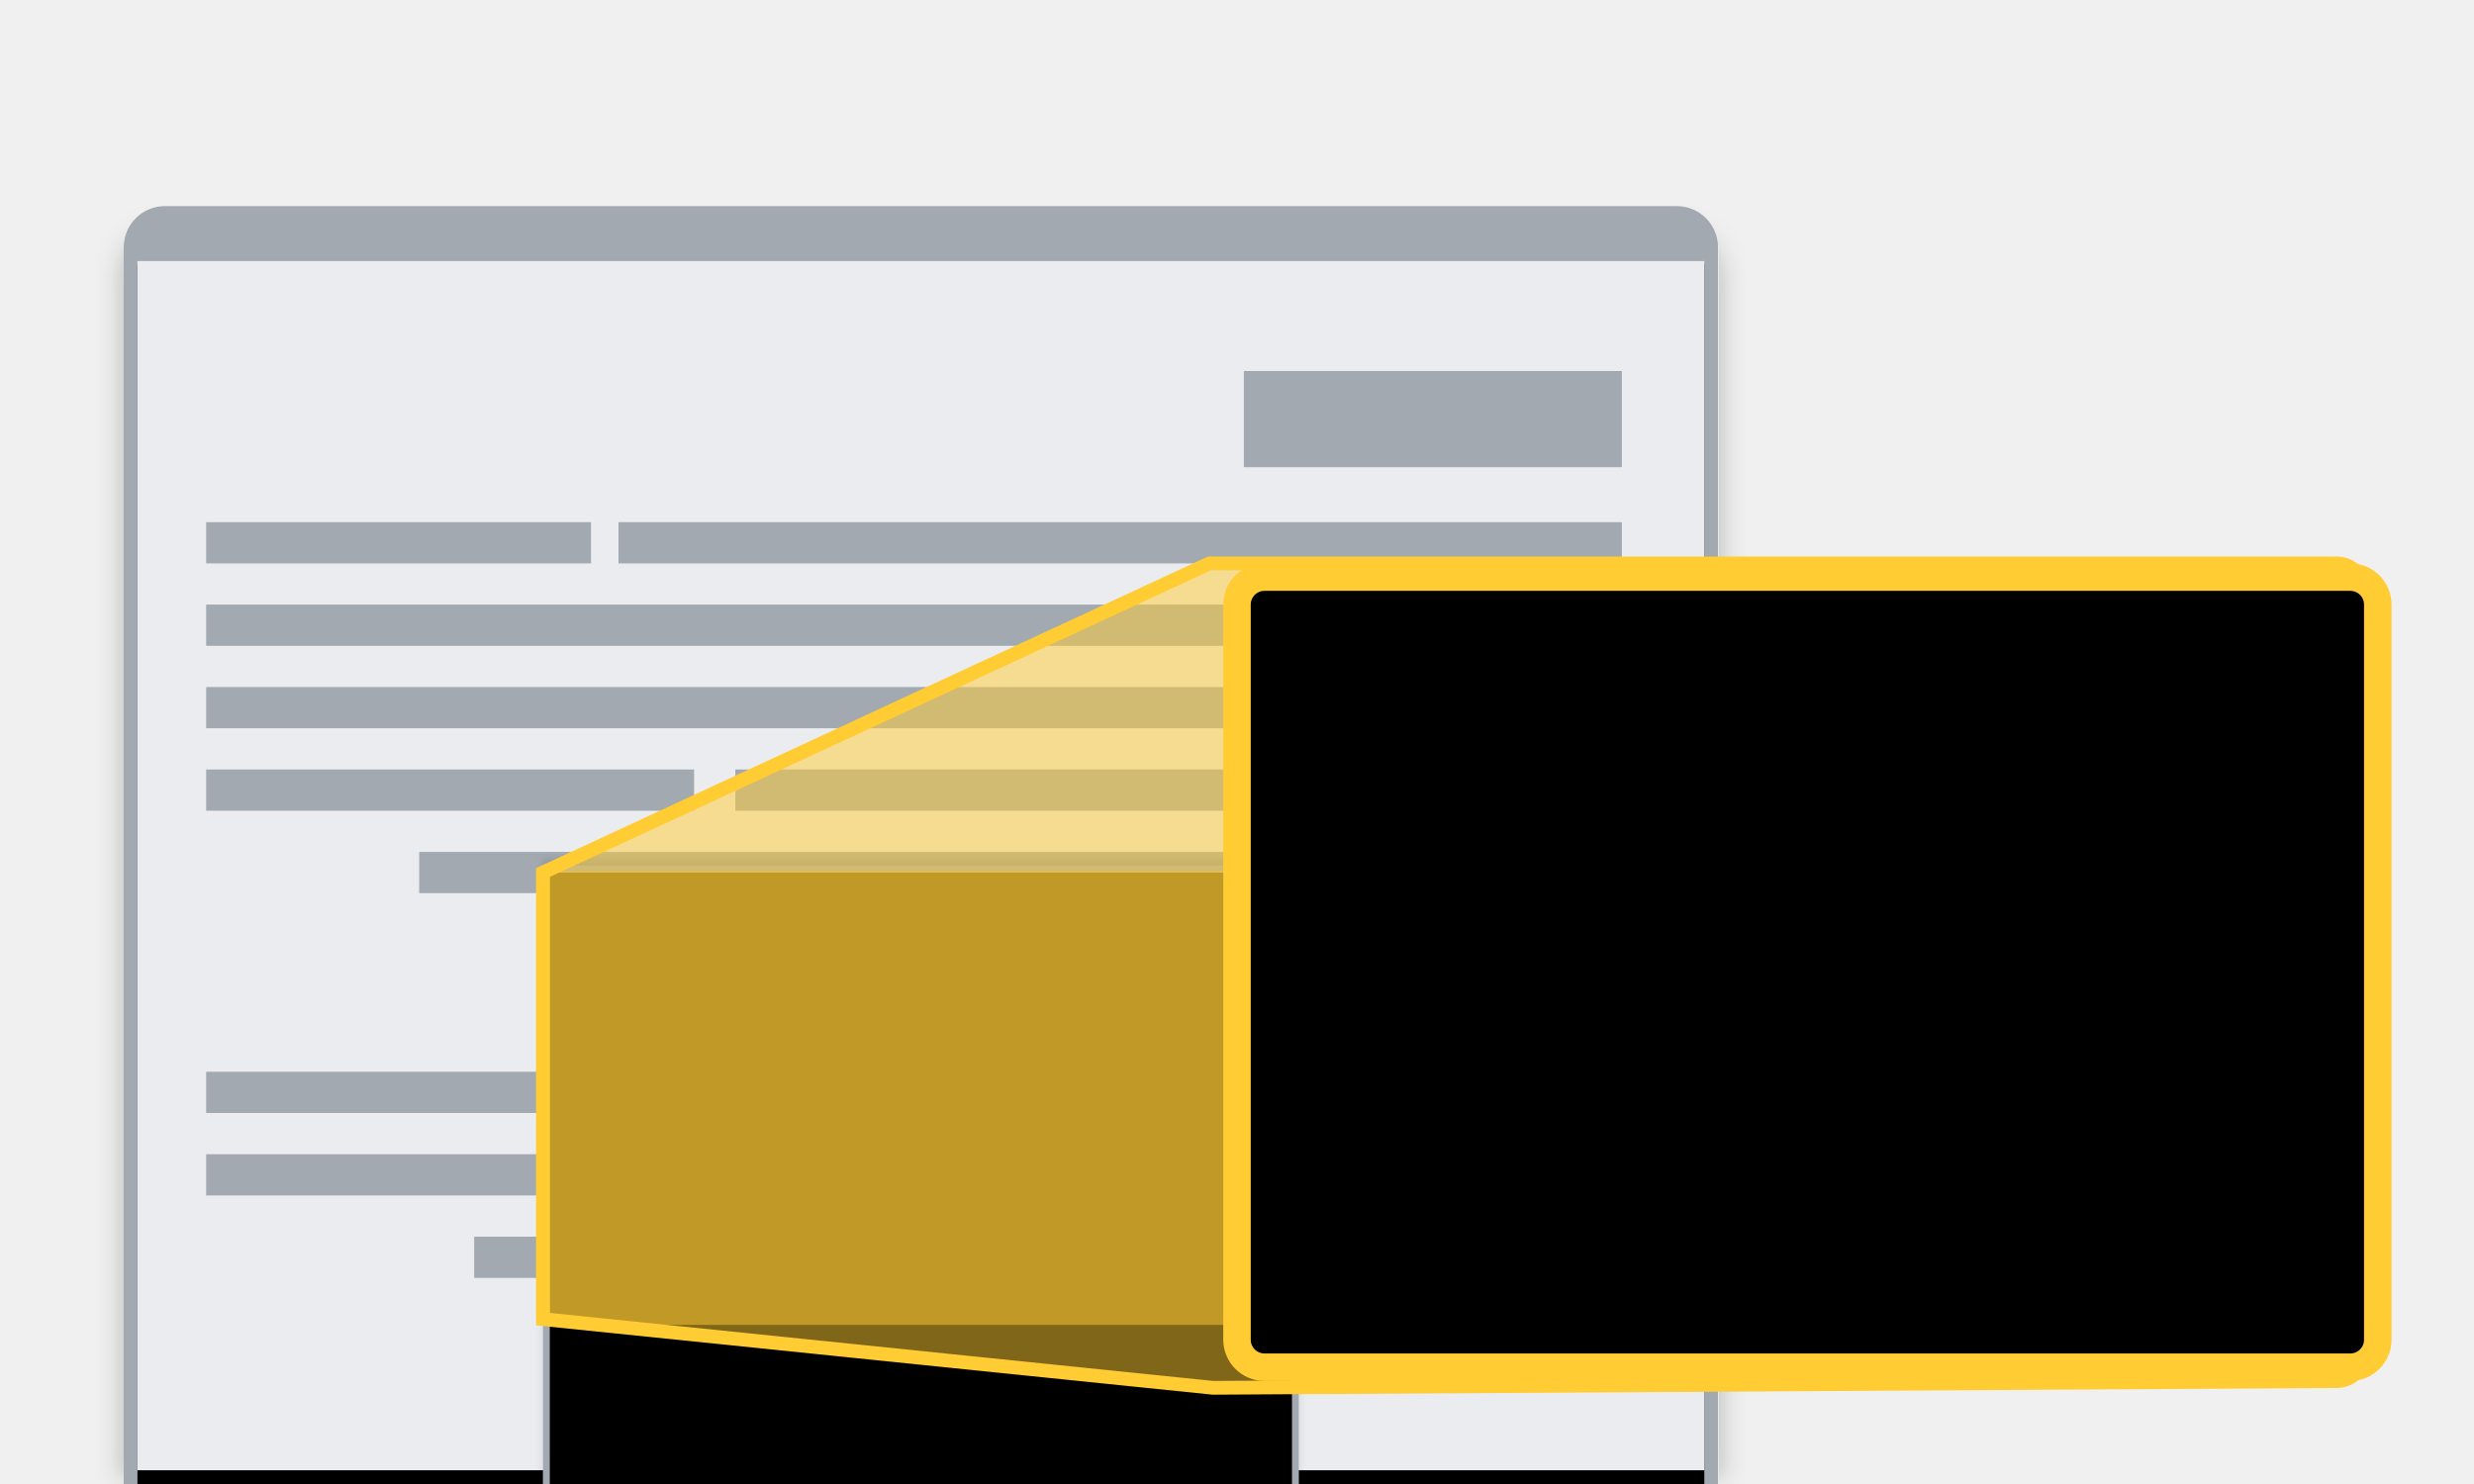
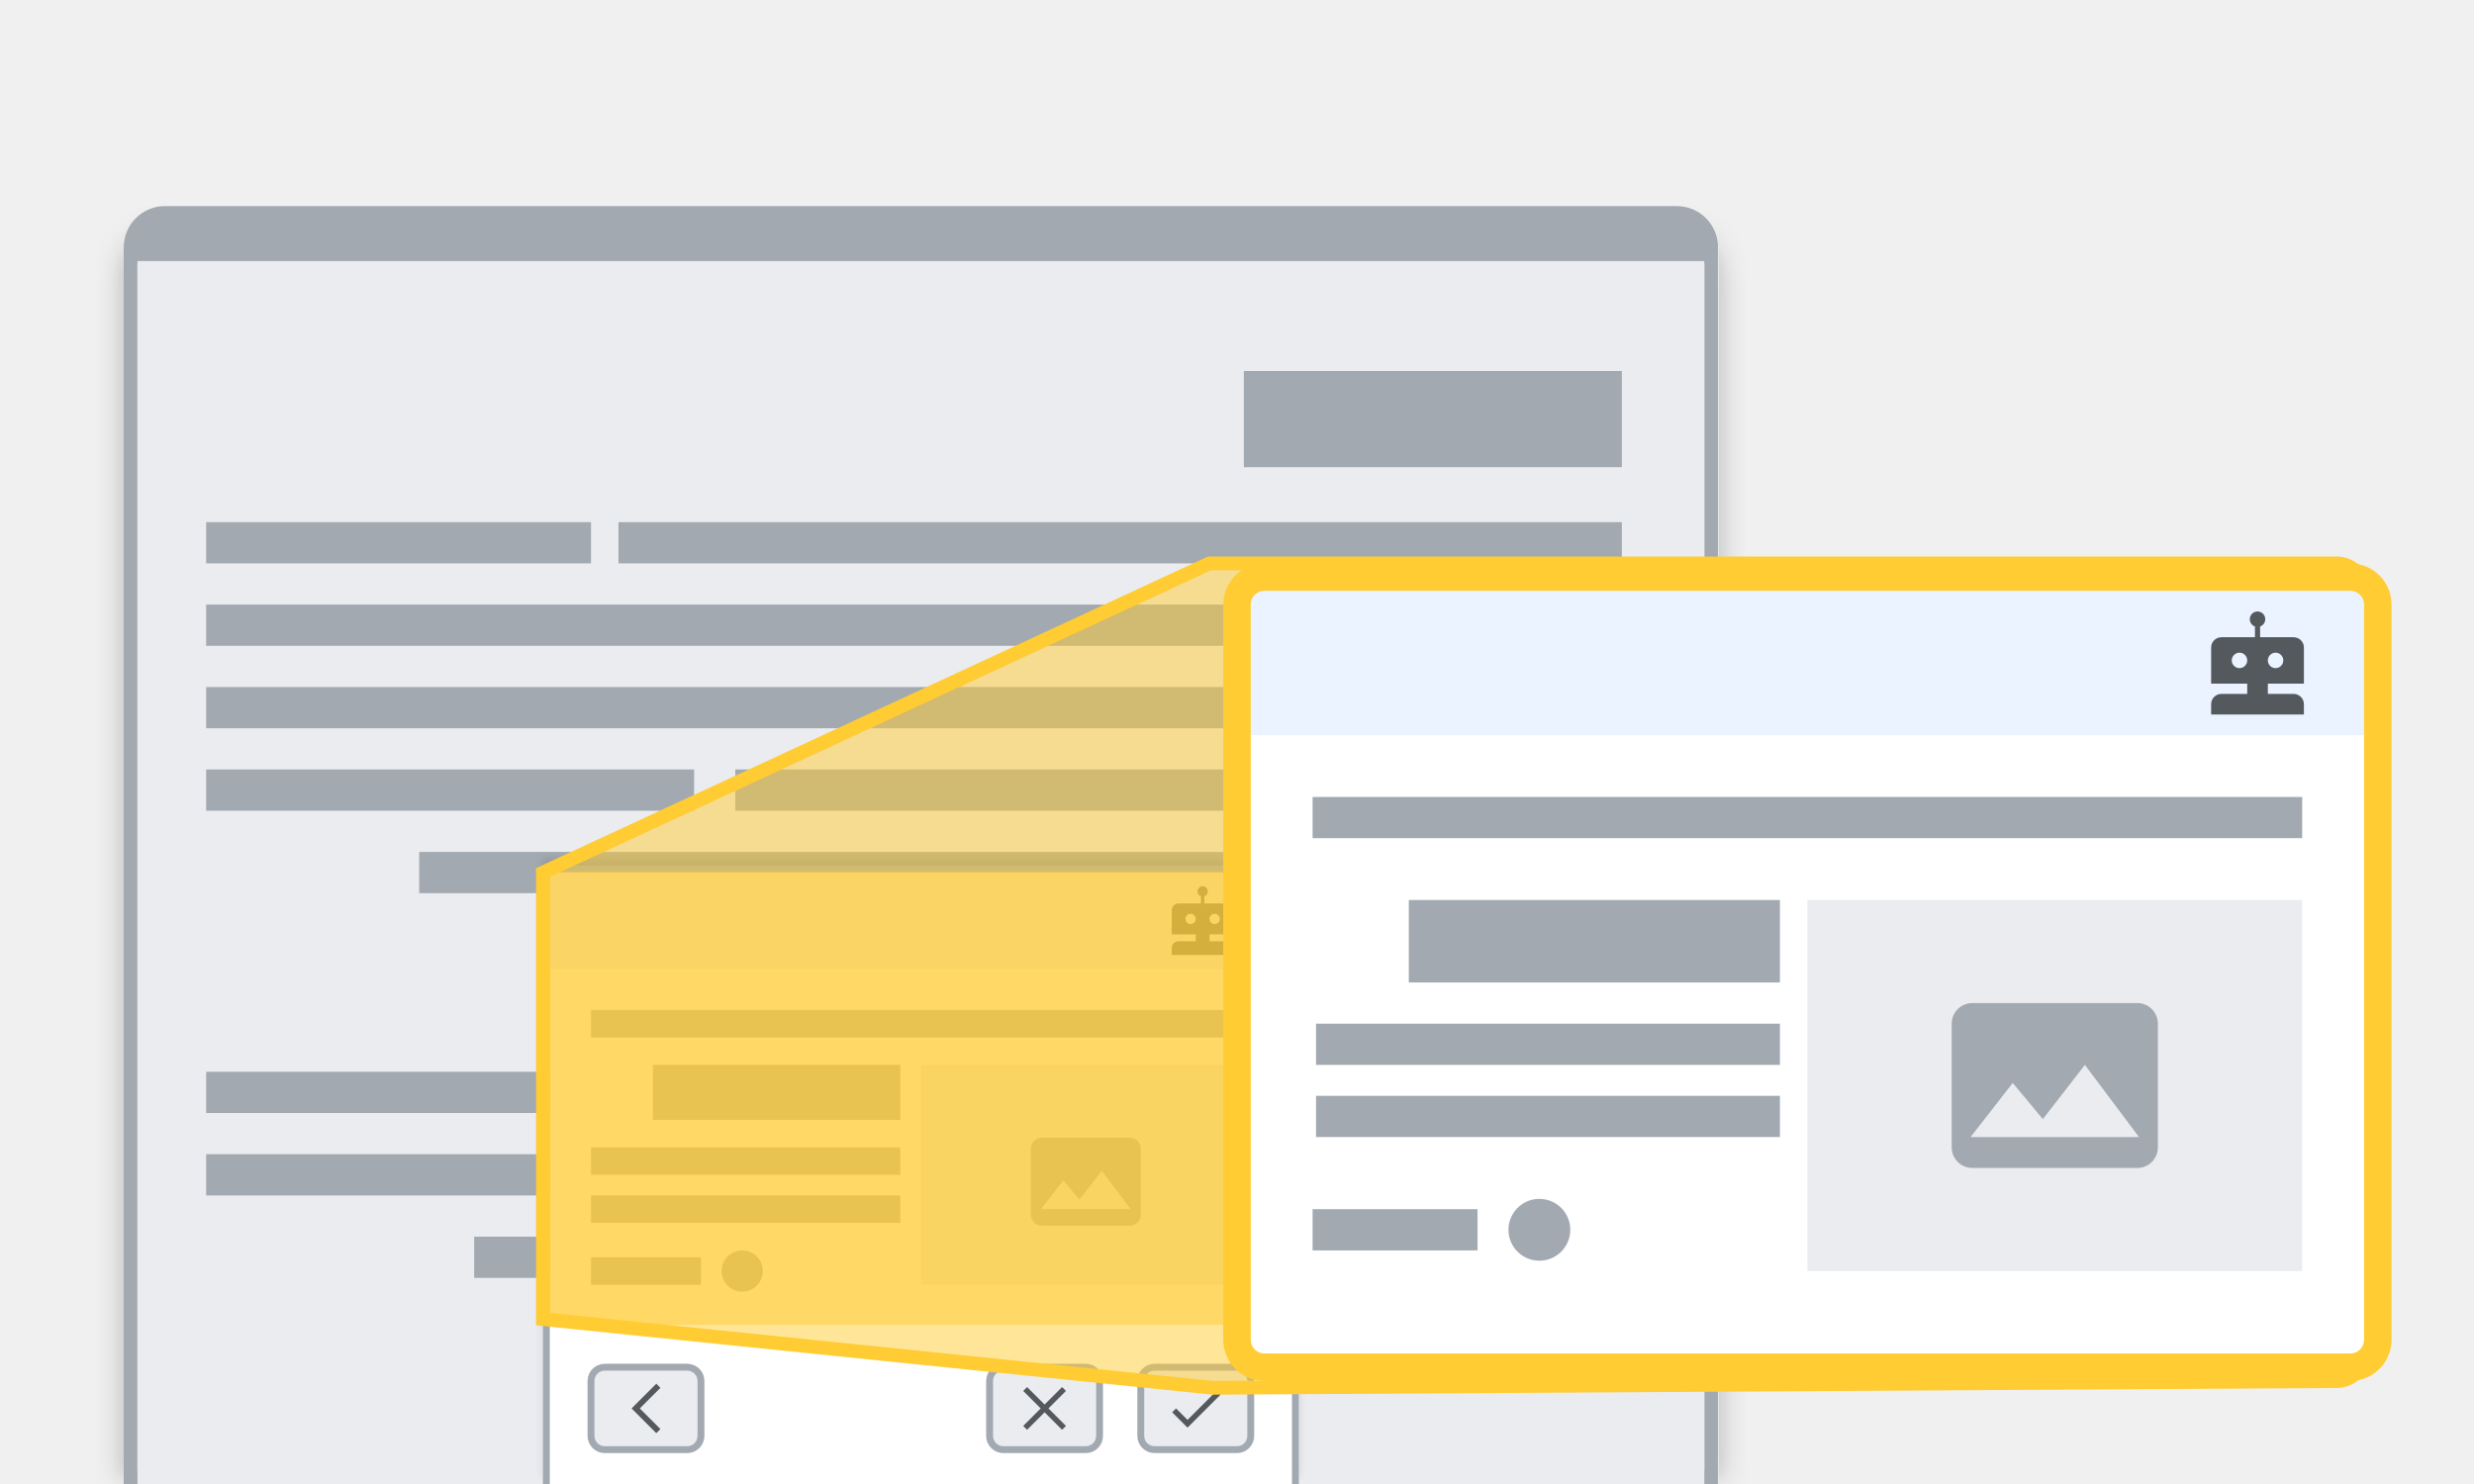
- <svg xmlns="http://www.w3.org/2000/svg" width="360" height="216" viewBox="0 0 360 216">
+ <svg xmlns="http://www.w3.org/2000/svg" width="360" height="216" fill="none" viewBox="0 0 360 216">
  <g clip-path="url(#clip0_4168_72171)">
    <g filter="url(#filter0_d_4168_72171)">
      <rect width="228" height="192" x="20" y="32" fill="#eaecf0" rx="4" />
      <rect width="230" height="194" x="19" y="31" stroke="#a2a9b1" stroke-linecap="square" stroke-width="2" rx="5" />
    </g>
    <path fill="#a2a9b1" stroke="#a2a9b1" stroke-linecap="square" d="M20 36a4 4 0 0 1 4-4h220a4 4 0 0 1 4 4v2H20z" />
    <path fill="#eaecf0" d="M20 38h228v176H20z" />
    <path fill="#a2a9b1" d="M61 124h175v6H61zm-31 32h206v6H30zm0 12h126v6H30zm129 0h77v6h-77zm-90 12h167v6H69zm79-38h88v8h-88zM30 112h71v6H30zm77 0h129v6H107zm-77-12h206v6H30zm0-12h206v6H30zm56-12H30v6h56zm150 0H90v6h146zm-55-22h55v14h-55z" />
    <g filter="url(#filter1_d_4168_72171)">
      <path fill="#fff" d="M80 127h108v90H80z" />
      <path fill="#fff" d="M188 193H80v24h108z" />
      <rect width="16" height="12" fill="#eaecf0" stroke="#a2a9b1" stroke-linecap="square" rx="2" transform="matrix(-1 0 0 1 182 199)" />
      <path fill="#54595d" fill-rule="evenodd" d="M172.8 206.668 171.132 205l-.564.564 2.232 2.236 4.8-4.8-.564-.568z" clip-rule="evenodd" />
      <rect width="16" height="12" fill="#eaecf0" stroke="#a2a9b1" stroke-linecap="square" rx="2" transform="matrix(-1 0 0 1 102 199)" />
      <path fill="#54595d" fill-rule="evenodd" d="m95.5 201.4.6.6-3 3 3 3-.6.6-3.6-3.6z" clip-rule="evenodd" />
      <rect width="16" height="12" fill="#eaecf0" stroke="#a2a9b1" stroke-linecap="square" rx="2" transform="matrix(-1 0 0 1 160 199)" />
      <path fill="#54595d" fill-rule="evenodd" d="m151.435 204.999-2.546-2.545.566-.566 2.546 2.546 2.544-2.545.566.565-2.545 2.545 2.546 2.546-.566.565-2.545-2.545-2.547 2.546-.565-.565z" clip-rule="evenodd" />
      <path fill="#fff" d="M80 127h108v70H80z" />
      <path fill="#a2a9b1" d="M86 167h45v4H86zm0-20h96v4H86zm0 27h45v4H86zm9-19h36v8H95z" />
      <rect width="6" height="6" fill="#a2a9b1" rx="3" transform="matrix(-1 0 0 1 111 182)" />
      <path fill="#a2a9b1" d="M102 183H86v4h16z" />
      <path fill="#eaf3ff" d="M80 127h108v14H80z" />
      <path fill="#eaecf0" d="M134 155h48v32h-48z" />
      <path fill="#a2a9b1" fill-rule="evenodd" d="M164.4 165.6h-12.8a1.6 1.6 0 0 0-1.6 1.6v9.6a1.6 1.6 0 0 0 1.6 1.6h12.8a1.6 1.6 0 0 0 1.6-1.6v-9.6a1.6 1.6 0 0 0-1.6-1.6M151.464 176l3.272-4.2 2.336 2.808 3.264-4.208 4.2 5.6z" clip-rule="evenodd" />
      <path fill="#54595d" fill-rule="evenodd" d="M174.75 131.5h-3.252a1 1 0 0 0-.998.998V136h3.5v1h-2.502a.997.997 0 0 0-.998 1v1h9v-1c0-.553-.447-1-.998-1H176v-1h3.5v-3.502a1 1 0 0 0-.998-.998h-3.252v-1.043a.75.75 0 1 0-.5 0zm2 3a.75.75 0 1 1 0-1.5.75.75 0 0 1 0 1.5m-3.5 0a.75.75 0 1 1 0-1.5.75.75 0 0 1 0 1.5" clip-rule="evenodd" />
      <path stroke="#a2a9b1" stroke-linecap="square" d="M79.5 126.5h109v91h-109z" />
    </g>
    <path fill="#fc3" stroke="#fc3" stroke-linecap="square" d="M80 127.341h-.5v65h109v-65z" opacity=".5" />
    <path fill="#fc3" fill-opacity=".5" stroke="#fc3" stroke-width="2" d="m176.5 202 163.524-.976a4 4 0 0 0 3.976-4V86a4 4 0 0 0-4-4H176l-97 45v65z" />
    <rect width="166" height="115" x="180" y="84" fill="#fff" rx="4" />
    <path fill="#a2a9b1" d="M191.5 149H259v6h-67.5zm-.5-33h144v6H191zm.5 43.5H259v6h-67.5zM205 131h54v12h-54z" />
    <rect width="9" height="9" fill="#a2a9b1" rx="4.5" transform="matrix(-1 0 0 1 228.5 174.5)" />
    <path fill="#a2a9b1" d="M215 176h-24v6h24z" />
    <path fill="#eaf3ff" d="M182 86h162v21H182z" />
    <path fill="#eaecf0" d="M263 131h72v54h-72z" />
    <path fill="#a2a9b1" fill-rule="evenodd" d="M311 146h-24a3 3 0 0 0-3 3v18a3 3 0 0 0 3 3h24a3 3 0 0 0 3-3v-18a3 3 0 0 0-3-3m-24.255 19.5 6.135-7.875 4.38 5.265 6.12-7.89 7.875 10.5z" clip-rule="evenodd" />
    <path fill="#54595d" fill-rule="evenodd" d="M328.125 92.75h-4.879c-.826 0-1.496.671-1.496 1.497V99.5H327v1.5h-3.754c-.826 0-1.496.666-1.496 1.5v1.5h13.5v-1.5c0-.828-.67-1.5-1.496-1.5H330v-1.5h5.25v-5.252c0-.827-.67-1.498-1.496-1.498h-4.879v-1.563a1.125 1.125 0 1 0-.75 0zm3 4.5a1.125 1.125 0 1 1 0-2.251 1.125 1.125 0 0 1 0 2.25zm-5.25 0a1.125 1.125 0 1 1 0-2.251 1.125 1.125 0 0 1 0 2.25z" clip-rule="evenodd" />
    <rect width="166" height="115" x="180" y="84" stroke="#fc3" stroke-linecap="square" stroke-width="4" rx="4" />
  </g>
  <defs>
    <filter id="filter0_d_4168_72171" width="240" height="204" x="14" y="30" color-interpolation-filters="sRGB" filterUnits="userSpaceOnUse">
      <feFlood flood-opacity="0" result="BackgroundImageFix" />
      <feColorMatrix in="SourceAlpha" result="hardAlpha" values="0 0 0 0 0 0 0 0 0 0 0 0 0 0 0 0 0 0 127 0" />
      <feOffset dy="4" />
      <feGaussianBlur stdDeviation="2" />
      <feComposite in2="hardAlpha" operator="out" />
      <feColorMatrix values="0 0 0 0 0 0 0 0 0 0 0 0 0 0 0 0 0 0 0.25 0" />
      <feBlend in2="BackgroundImageFix" result="effect1_dropShadow_4168_72171" />
      <feBlend in="SourceGraphic" in2="effect1_dropShadow_4168_72171" result="shape" />
    </filter>
    <filter id="filter1_d_4168_72171" width="112" height="94" x="78" y="124" color-interpolation-filters="sRGB" filterUnits="userSpaceOnUse">
      <feFlood flood-opacity="0" result="BackgroundImageFix" />
      <feColorMatrix in="SourceAlpha" result="hardAlpha" values="0 0 0 0 0 0 0 0 0 0 0 0 0 0 0 0 0 0 127 0" />
      <feOffset dy="-1" />
      <feGaussianBlur stdDeviation=".5" />
      <feComposite in2="hardAlpha" operator="out" />
      <feColorMatrix values="0 0 0 0 0 0 0 0 0 0 0 0 0 0 0 0 0 0 0.1 0" />
      <feBlend in2="BackgroundImageFix" result="effect1_dropShadow_4168_72171" />
      <feBlend in="SourceGraphic" in2="effect1_dropShadow_4168_72171" result="shape" />
    </filter>
    <clipPath id="clip0_4168_72171">
      <path fill="#fff" d="M0 0h360v216H0z" />
    </clipPath>
  </defs>
</svg>
